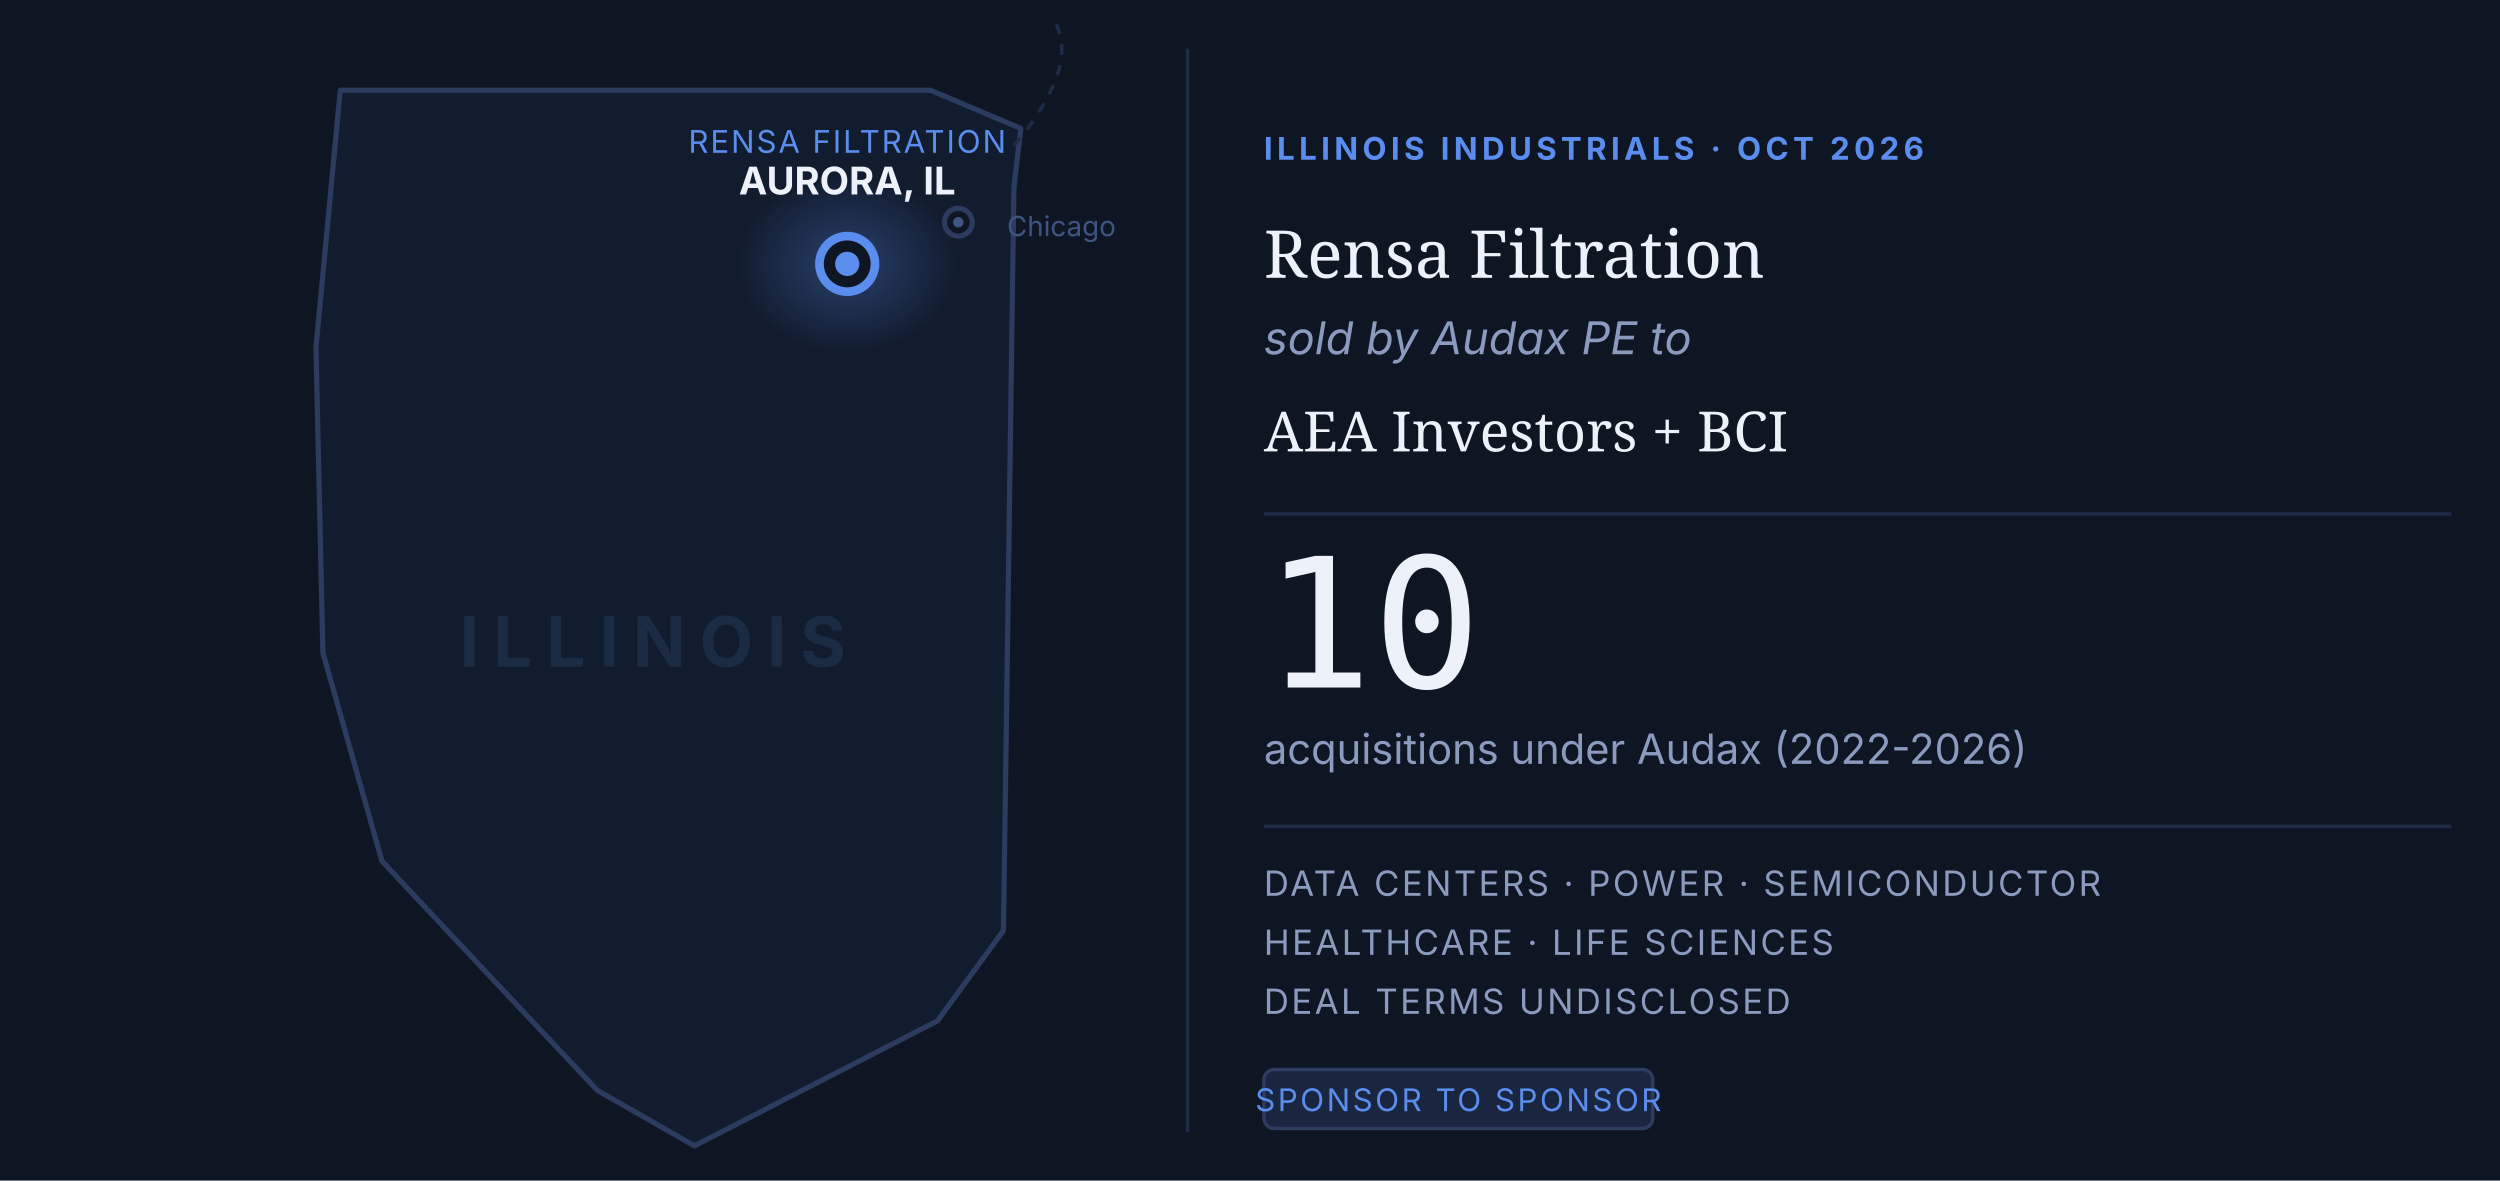
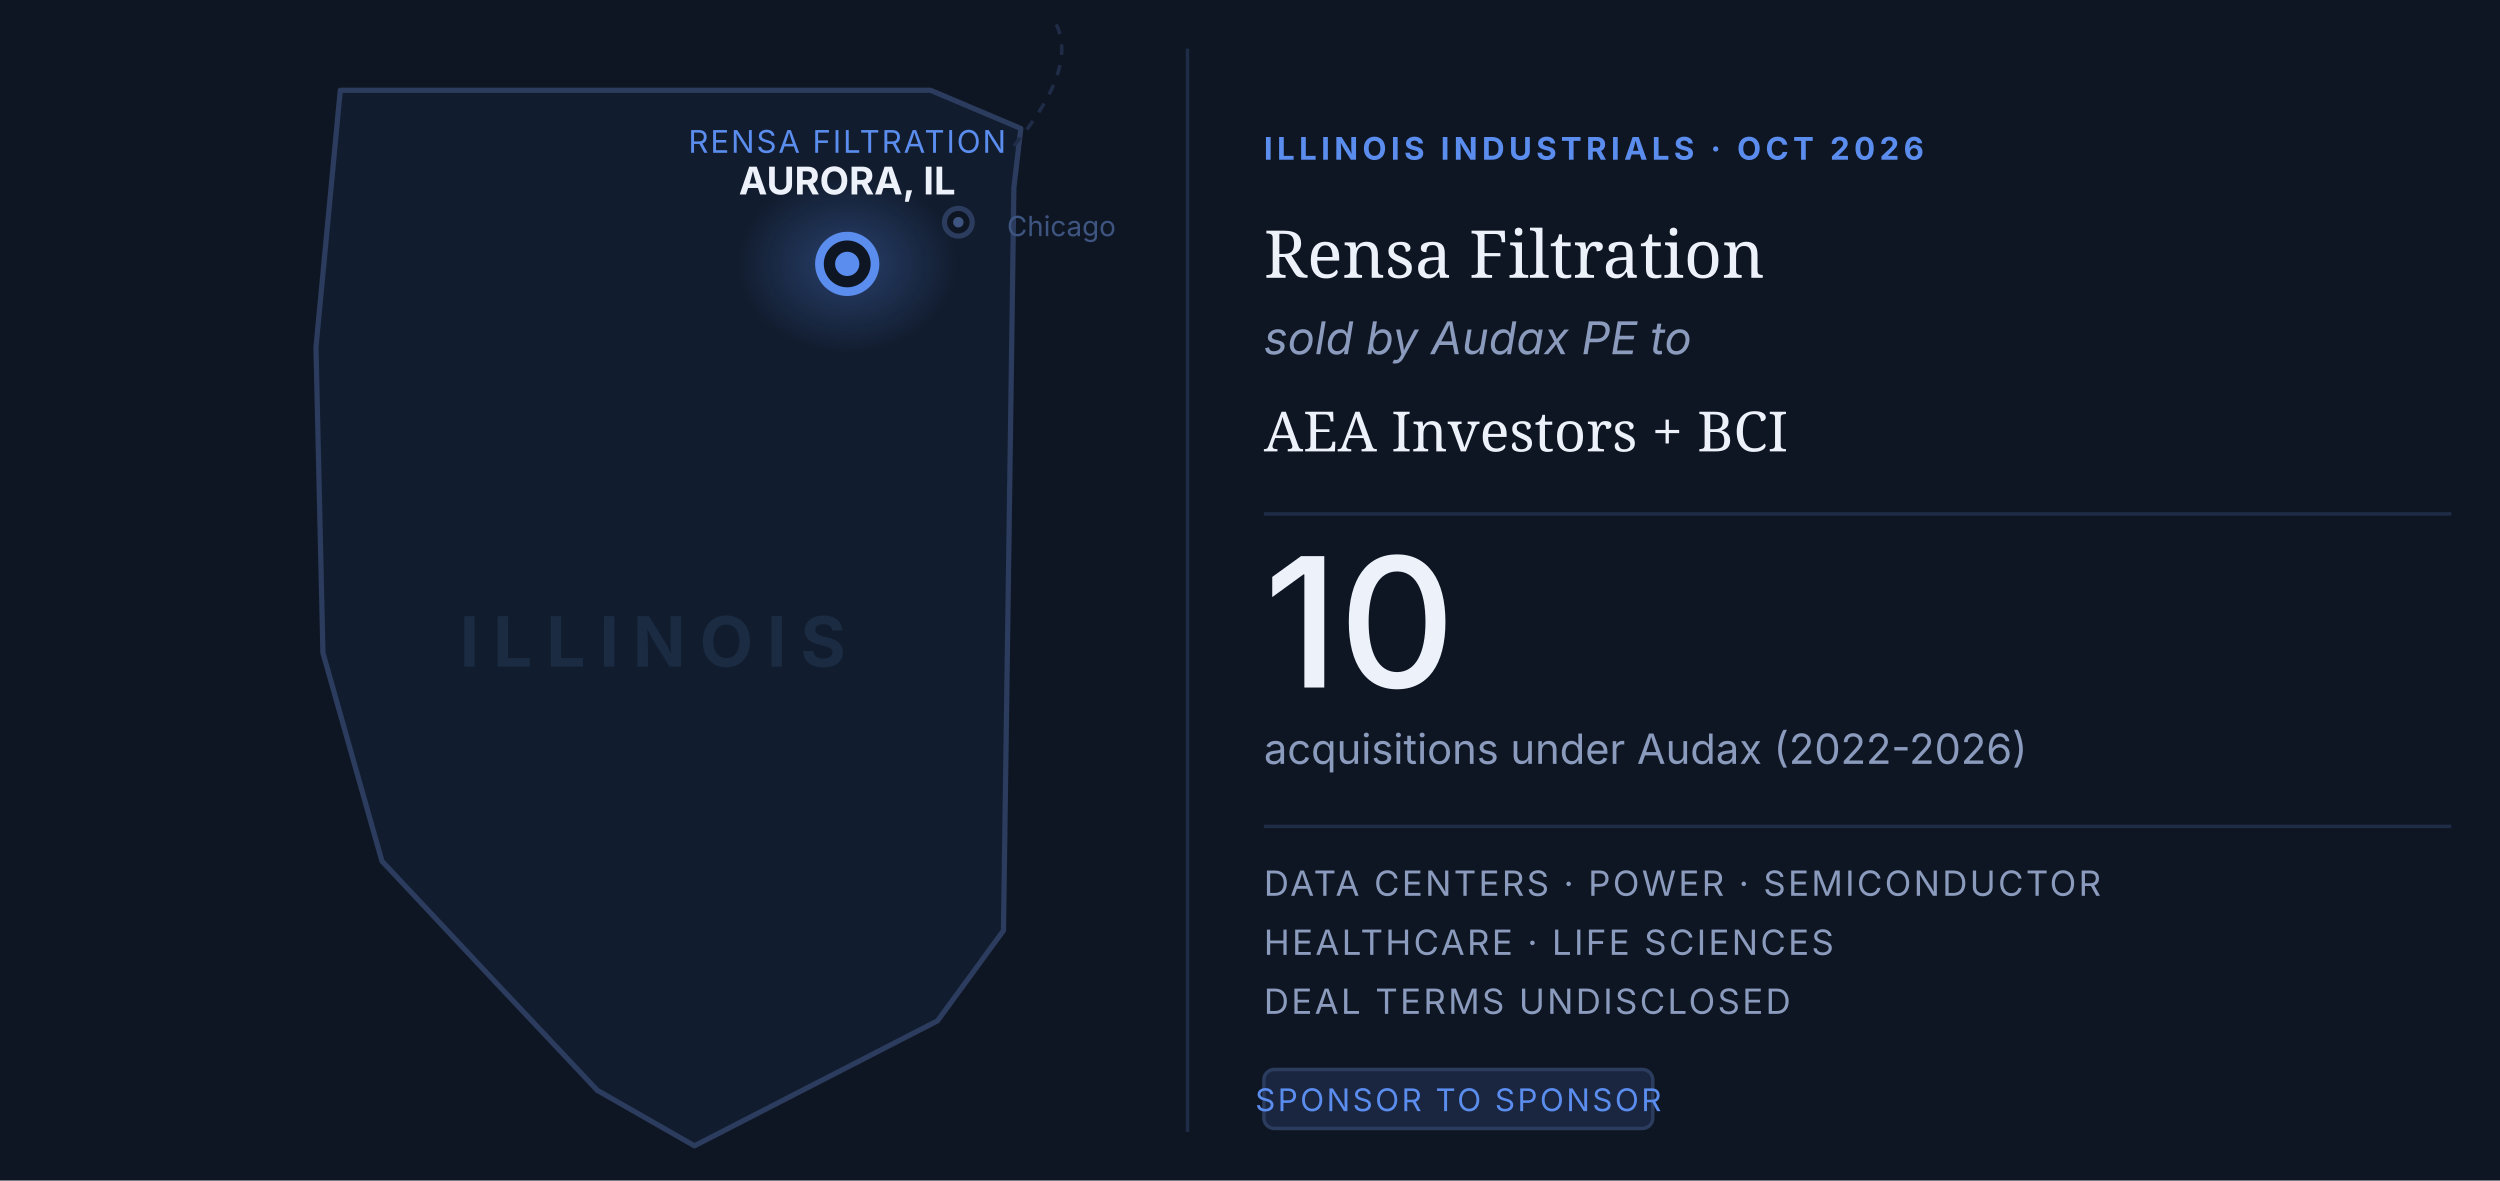
<svg xmlns="http://www.w3.org/2000/svg" viewBox="0 0 720 340" style="width:100%;height:100%;display:block;">
  <rect width="720" height="340" fill="#0f1623" />
  <defs>
    <radialGradient id="aurora-glow" cx="50%" cy="50%" r="50%">
      <stop offset="0%" stop-color="#5b8def" stop-opacity="0.32" />
      <stop offset="100%" stop-color="#5b8def" stop-opacity="0" />
    </radialGradient>
  </defs>
  <path d="M 98,26 L 268,26 L 294,37 L 292,54 L 289,268 L 270,294 L 200,330 L 172,314 L 140,280 L 110,248 L 93,188 L 91,100 Z" fill="#111c2e" stroke="#2c3c5e" stroke-width="1.5" stroke-linejoin="round" />
  <path d="M 292,42 Q 312,18 303,5" fill="none" stroke="#1f2c47" stroke-width="1" stroke-dasharray="3 3" />
  <text x="188" y="192" text-anchor="middle" fill="#1a2b42" font-family="Inter,sans-serif" font-size="20" font-weight="700" letter-spacing="0.2em">ILLINOIS</text>
  <ellipse cx="244" cy="76" rx="32" ry="26" fill="url(#aurora-glow)" />
  <circle cx="244" cy="76" r="8" fill="#0f1623" stroke="#5b8def" stroke-width="2.5" />
  <circle cx="244" cy="76" r="3.5" fill="#5b8def" />
  <text x="244" y="56" text-anchor="middle" fill="#edf1fa" font-family="Inter,sans-serif" font-size="11" font-weight="700">AURORA, IL</text>
  <text x="244" y="44" text-anchor="middle" fill="#5b8def" font-family="Inter,sans-serif" font-size="9" letter-spacing="0.06em">RENSA FILTRATION</text>
  <circle cx="276" cy="64" r="4" fill="#0f1623" stroke="#2c3c5e" stroke-width="1.5" />
  <circle cx="276" cy="64" r="1.5" fill="#3d5580" />
  <text x="290" y="68" text-anchor="start" fill="#3d5580" font-family="Inter,sans-serif" font-size="8">Chicago</text>
  <line x1="342" y1="14" x2="342" y2="326" stroke="#1f2c47" stroke-width="1" />
  <text x="364" y="46" fill="#5b8def" font-family="Inter,sans-serif" font-size="9" font-weight="700" letter-spacing="0.14em">ILLINOIS INDUSTRIALS · OCT 2026</text>
  <text x="364" y="80" fill="#edf1fa" font-family="Libre Baskerville,Georgia,serif" font-size="19">Rensa Filtration</text>
  <text x="364" y="102" fill="#8b9bbd" font-family="Inter,sans-serif" font-size="13" font-style="italic">sold by Audax PE to</text>
  <text x="364" y="130" fill="#edf1fa" font-family="Libre Baskerville,Georgia,serif" font-size="16">AEA Investors + BCI</text>
  <line x1="364" y1="148" x2="706" y2="148" stroke="#1f2c47" stroke-width="1" />
-   <text x="364" y="198" fill="#edf1fa" font-family="JetBrains Mono,monospace" font-size="52" font-weight="500">10</text>
+   <text x="364" y="198" fill="#edf1fa" font-family="Inter,sans-serif" font-size="52" font-weight="500">10</text>
  <text x="364" y="220" fill="#8b9bbd" font-family="Inter,sans-serif" font-size="12">acquisitions under Audax (2022-2026)</text>
  <line x1="364" y1="238" x2="706" y2="238" stroke="#1f2c47" stroke-width="1" />
  <text x="364" y="258" fill="#8b9bbd" font-family="Inter,sans-serif" font-size="10" letter-spacing="0.07em">DATA CENTERS · POWER · SEMICONDUCTOR</text>
  <text x="364" y="275" fill="#8b9bbd" font-family="Inter,sans-serif" font-size="10" letter-spacing="0.07em">HEALTHCARE · LIFE SCIENCES</text>
  <text x="364" y="292" fill="#8b9bbd" font-family="Inter,sans-serif" font-size="10" letter-spacing="0.07em">DEAL TERMS UNDISCLOSED</text>
  <rect x="364" y="308" width="112" height="17" rx="3" fill="#1a2640" stroke="#2c3c5e" />
  <text x="420" y="320" text-anchor="middle" fill="#5b8def" font-family="Inter,sans-serif" font-size="9" letter-spacing="0.08em">SPONSOR TO SPONSOR</text>
</svg>
